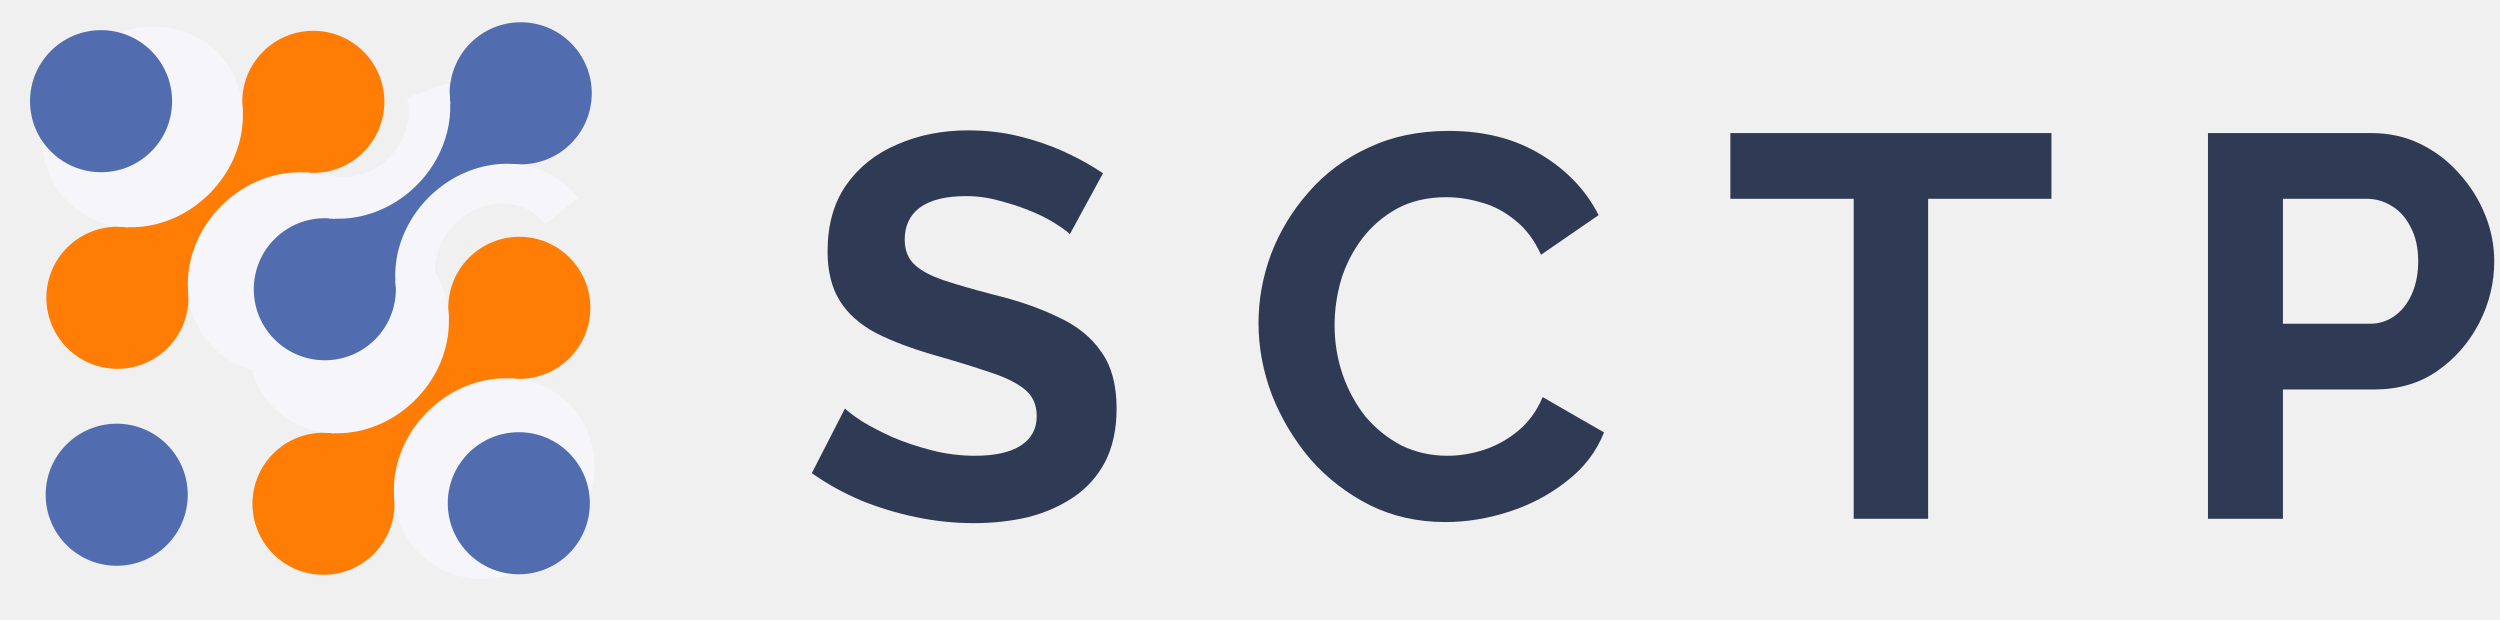
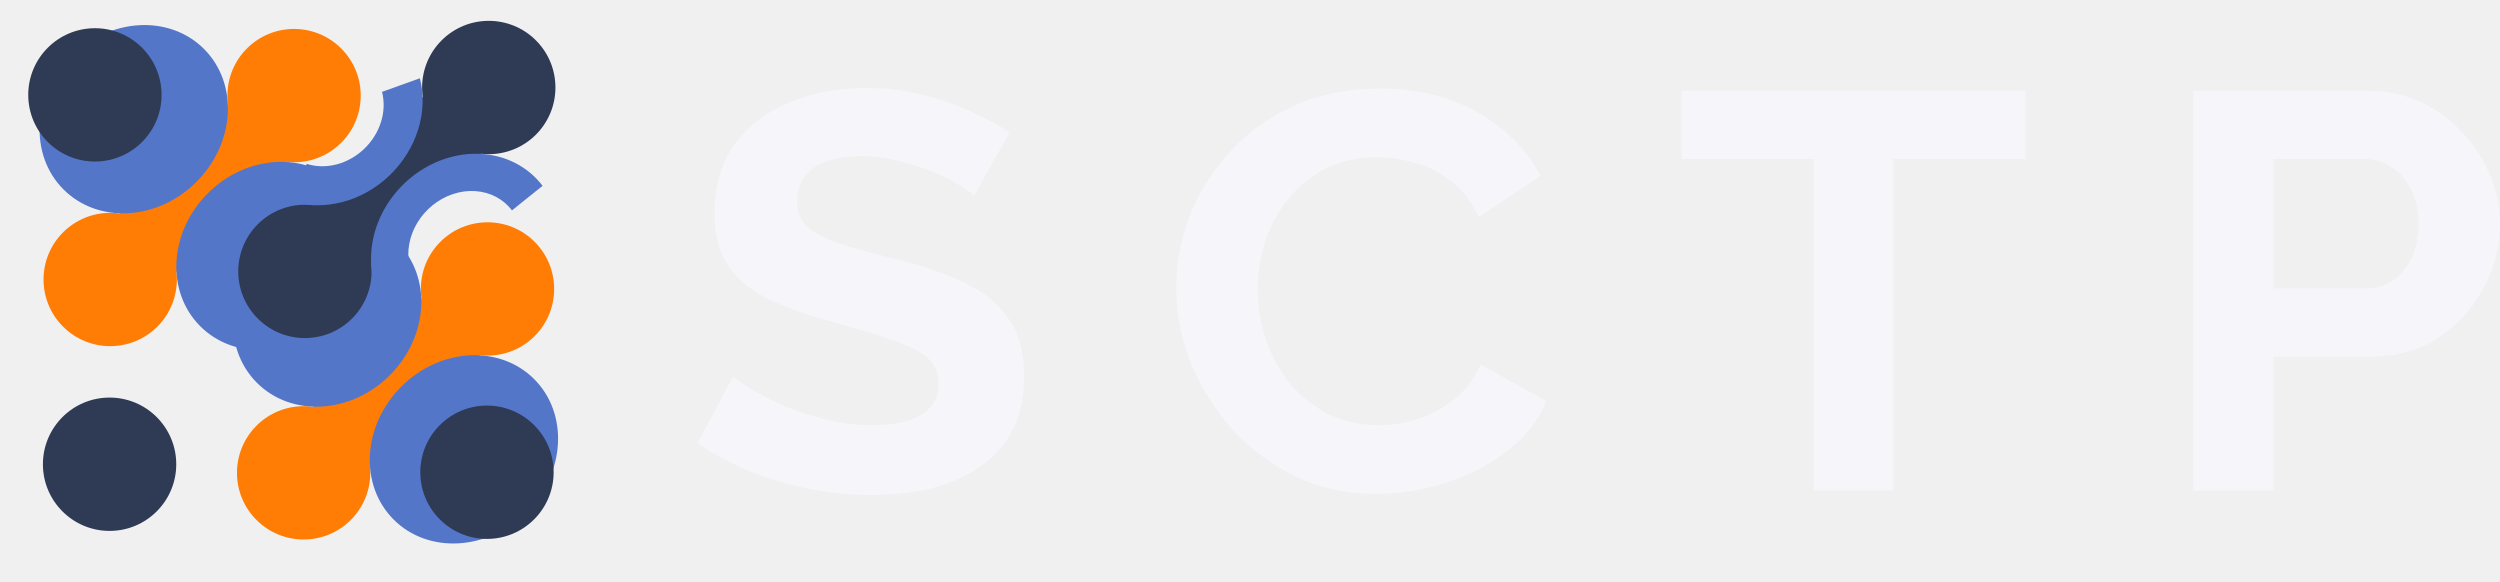
- <svg xmlns="http://www.w3.org/2000/svg" width="113" height="28" viewBox="0 0 113 28" fill="none">
-   <path d="M48.358 10.583C48.243 10.468 48.031 10.312 47.719 10.116C47.425 9.92 47.056 9.731 46.614 9.551C46.189 9.371 45.722 9.216 45.215 9.085C44.707 8.937 44.192 8.864 43.668 8.864C42.751 8.864 42.056 9.036 41.581 9.379C41.122 9.723 40.893 10.206 40.893 10.828C40.893 11.303 41.041 11.679 41.335 11.958C41.63 12.236 42.072 12.473 42.661 12.67C43.251 12.866 43.987 13.079 44.871 13.308C46.017 13.586 47.007 13.93 47.842 14.339C48.694 14.732 49.34 15.256 49.782 15.911C50.24 16.549 50.47 17.401 50.47 18.465C50.47 19.398 50.298 20.2 49.954 20.871C49.61 21.526 49.136 22.058 48.53 22.467C47.924 22.876 47.237 23.179 46.467 23.376C45.698 23.556 44.879 23.646 44.012 23.646C43.144 23.646 42.276 23.556 41.409 23.376C40.541 23.196 39.706 22.942 38.904 22.614C38.102 22.271 37.365 21.861 36.694 21.387L38.192 18.465C38.34 18.612 38.601 18.808 38.978 19.054C39.355 19.283 39.813 19.521 40.353 19.766C40.893 19.995 41.483 20.192 42.121 20.355C42.759 20.519 43.406 20.601 44.061 20.601C44.977 20.601 45.673 20.445 46.148 20.134C46.623 19.823 46.86 19.381 46.86 18.808C46.86 18.285 46.672 17.875 46.295 17.581C45.919 17.286 45.395 17.032 44.724 16.82C44.053 16.59 43.259 16.345 42.342 16.083C41.245 15.772 40.328 15.428 39.592 15.052C38.855 14.659 38.307 14.168 37.947 13.578C37.587 12.989 37.406 12.252 37.406 11.368C37.406 10.173 37.685 9.175 38.241 8.373C38.814 7.554 39.584 6.94 40.55 6.531C41.515 6.105 42.587 5.893 43.766 5.893C44.585 5.893 45.354 5.983 46.074 6.163C46.811 6.343 47.498 6.58 48.137 6.875C48.775 7.169 49.348 7.489 49.856 7.832L48.358 10.583Z" fill="#2F3A55" />
-   <path d="M56.885 14.61C56.885 13.546 57.074 12.506 57.45 11.491C57.843 10.46 58.408 9.527 59.145 8.692C59.881 7.841 60.782 7.169 61.846 6.678C62.91 6.171 64.121 5.917 65.48 5.917C67.084 5.917 68.467 6.269 69.629 6.973C70.808 7.677 71.684 8.594 72.257 9.723L69.654 11.516C69.359 10.861 68.975 10.345 68.5 9.969C68.025 9.576 67.518 9.306 66.978 9.158C66.437 8.995 65.905 8.913 65.381 8.913C64.53 8.913 63.785 9.085 63.147 9.428C62.525 9.772 62.001 10.222 61.575 10.779C61.15 11.336 60.831 11.958 60.618 12.645C60.421 13.333 60.323 14.02 60.323 14.708C60.323 15.477 60.446 16.222 60.691 16.942C60.937 17.646 61.281 18.276 61.723 18.833C62.181 19.373 62.721 19.807 63.343 20.134C63.982 20.445 64.677 20.601 65.431 20.601C65.971 20.601 66.519 20.511 67.076 20.331C67.632 20.151 68.148 19.864 68.623 19.471C69.097 19.079 69.466 18.571 69.728 17.949L72.502 19.545C72.159 20.413 71.594 21.149 70.808 21.755C70.039 22.361 69.171 22.819 68.205 23.13C67.239 23.441 66.282 23.597 65.332 23.597C64.088 23.597 62.95 23.343 61.919 22.835C60.888 22.312 59.996 21.624 59.243 20.773C58.506 19.905 57.925 18.939 57.499 17.875C57.09 16.795 56.885 15.706 56.885 14.61Z" fill="#2F3A55" />
-   <path d="M92.725 8.986H87.151V23.449H83.787V8.986H78.213V6.015H92.725V8.986Z" fill="#2F3A55" />
-   <path d="M99.8 23.449V6.015H107.191C107.993 6.015 108.73 6.179 109.401 6.506C110.072 6.834 110.653 7.276 111.144 7.832C111.652 8.389 112.045 9.011 112.323 9.699C112.601 10.386 112.74 11.09 112.74 11.81C112.74 12.793 112.511 13.726 112.053 14.61C111.594 15.494 110.964 16.214 110.162 16.77C109.36 17.327 108.41 17.605 107.314 17.605H103.188V23.449H99.8ZM103.188 14.634H107.117C107.526 14.634 107.895 14.52 108.222 14.29C108.55 14.061 108.812 13.734 109.008 13.308C109.204 12.866 109.303 12.367 109.303 11.81C109.303 11.205 109.188 10.689 108.959 10.263C108.746 9.838 108.46 9.519 108.099 9.306C107.756 9.093 107.379 8.986 106.97 8.986H103.188V14.634Z" fill="#2F3A55" />
-   <g clip-path="url(#clip0_7867_410694)">
-     <circle cx="23.473" cy="13.914" r="3.211" transform="rotate(135 23.473 13.9141)" fill="#FF7D05" />
-     <circle cx="14.621" cy="22.77" r="3.211" transform="rotate(135 14.6214 22.7705)" fill="#FF7D05" />
-     <rect x="23.791" y="16.413" width="10.082" height="3.917" transform="rotate(135 23.791 16.4131)" fill="#FF7D05" />
-     <ellipse cx="22.339" cy="21.634" rx="4.784" ry="4.27" transform="rotate(135 22.3388 21.6338)" fill="#F6F6FA" />
-     <ellipse cx="15.756" cy="15.05" rx="4.784" ry="4.27" transform="rotate(135 15.7558 15.0498)" fill="#F6F6FA" />
-     <circle cx="14.161" cy="4.604" r="3.211" transform="rotate(135 14.1614 4.60352)" fill="#FF7D05" />
-     <circle cx="5.307" cy="13.459" r="3.211" transform="rotate(135 5.30694 13.459)" fill="#FF7D05" />
-     <rect x="14.477" y="7.101" width="10.082" height="3.917" transform="rotate(135 14.4766 7.10059)" fill="#FF7D05" />
-     <ellipse cx="13.023" cy="12.323" rx="4.784" ry="4.27" transform="rotate(135 13.0234 12.3232)" fill="#F6F6FA" />
-     <ellipse cx="6.443" cy="5.737" rx="4.784" ry="4.27" transform="rotate(135 6.44329 5.73728)" fill="#F6F6FA" />
-     <circle cx="23.536" cy="4.218" r="3.211" transform="rotate(135 23.5364 4.21777)" fill="#516DB0" />
-     <circle cx="14.682" cy="13.073" r="3.211" transform="rotate(135 14.6819 13.0732)" fill="#516DB0" />
-     <rect x="23.852" y="6.715" width="10.082" height="3.917" transform="rotate(135 23.8516 6.71484)" fill="#516DB0" />
-     <path d="M18.672 14.927C17.987 14.023 17.722 12.84 17.936 11.64C18.15 10.44 18.826 9.321 19.814 8.528C20.802 7.735 22.022 7.334 23.205 7.413C24.389 7.492 25.439 8.044 26.124 8.948L24.651 10.13C24.236 9.584 23.602 9.25 22.886 9.202C22.171 9.155 21.433 9.397 20.836 9.876C20.239 10.356 19.831 11.032 19.701 11.758C19.572 12.483 19.732 13.198 20.146 13.745L18.672 14.927Z" fill="#F6F6FA" />
-     <path d="M14.026 9.693C14.802 9.937 15.655 9.95 16.49 9.731C17.325 9.512 18.109 9.07 18.753 8.454C19.396 7.839 19.875 7.074 20.134 6.246C20.393 5.418 20.423 4.56 20.219 3.769L18.396 4.424C18.515 4.888 18.498 5.39 18.346 5.875C18.194 6.36 17.914 6.808 17.537 7.169C17.16 7.53 16.701 7.789 16.212 7.917C15.723 8.045 15.223 8.037 14.768 7.894L14.026 9.693Z" fill="#F6F6FA" />
-     <circle cx="5.276" cy="22.361" r="3.211" transform="rotate(-180 5.27556 22.3615)" fill="#516DB0" />
-     <circle cx="4.569" cy="4.573" r="3.211" transform="rotate(-180 4.56853 4.57341)" fill="#516DB0" />
-     <circle cx="23.449" cy="22.746" r="3.211" transform="rotate(-180 23.4494 22.7463)" fill="#516DB0" />
+ <svg xmlns="http://www.w3.org/2000/svg" width="129" height="30" viewBox="0 0 129 30" fill="none">
+   <path d="M50.264 10.091C50.124 9.955 49.864 9.771 49.483 9.539C49.123 9.306 48.672 9.084 48.132 8.871C47.611 8.658 47.041 8.474 46.42 8.319C45.8 8.145 45.169 8.057 44.528 8.057C43.407 8.057 42.556 8.261 41.976 8.667C41.415 9.074 41.135 9.645 41.135 10.381C41.135 10.943 41.315 11.388 41.675 11.717C42.036 12.046 42.576 12.327 43.297 12.56C44.018 12.792 44.919 13.044 46 13.315C47.401 13.644 48.612 14.051 49.633 14.535C50.674 14.999 51.465 15.619 52.006 16.394C52.566 17.149 52.846 18.156 52.846 19.414C52.846 20.518 52.636 21.467 52.216 22.261C51.795 23.035 51.215 23.665 50.474 24.149C49.733 24.633 48.893 24.991 47.952 25.224C47.011 25.436 46.01 25.543 44.949 25.543C43.888 25.543 42.827 25.436 41.766 25.224C40.705 25.011 39.684 24.71 38.703 24.323C37.722 23.916 36.821 23.432 36 22.871L37.832 19.414C38.012 19.589 38.332 19.821 38.793 20.111C39.253 20.383 39.814 20.663 40.474 20.954C41.135 21.225 41.856 21.457 42.636 21.651C43.417 21.845 44.208 21.941 45.009 21.941C46.13 21.941 46.981 21.757 47.561 21.389C48.142 21.021 48.432 20.499 48.432 19.821C48.432 19.201 48.202 18.717 47.742 18.369C47.281 18.02 46.64 17.72 45.82 17.468C44.999 17.197 44.028 16.907 42.907 16.597C41.565 16.229 40.444 15.822 39.544 15.377C38.643 14.912 37.972 14.331 37.532 13.634C37.091 12.937 36.871 12.066 36.871 11.02C36.871 9.607 37.211 8.425 37.892 7.477C38.593 6.508 39.533 5.782 40.715 5.298C41.896 4.795 43.207 4.543 44.648 4.543C45.649 4.543 46.59 4.649 47.471 4.862C48.372 5.075 49.213 5.356 49.994 5.705C50.774 6.053 51.475 6.431 52.096 6.838L50.264 10.091Z" fill="#F6F6FA" />
+   <path d="M60.693 14.854C60.693 13.595 60.923 12.366 61.383 11.165C61.864 9.945 62.554 8.842 63.455 7.854C64.356 6.847 65.457 6.053 66.758 5.472C68.06 4.872 69.541 4.572 71.203 4.572C73.165 4.572 74.856 4.988 76.278 5.821C77.719 6.654 78.79 7.738 79.491 9.074L76.308 11.194C75.948 10.42 75.477 9.81 74.897 9.365C74.316 8.9 73.695 8.58 73.035 8.406C72.374 8.212 71.723 8.116 71.083 8.116C70.042 8.116 69.131 8.319 68.35 8.726C67.589 9.132 66.949 9.665 66.428 10.323C65.908 10.981 65.517 11.717 65.257 12.53C65.017 13.344 64.897 14.157 64.897 14.97C64.897 15.88 65.047 16.762 65.347 17.613C65.647 18.446 66.068 19.192 66.608 19.85C67.169 20.489 67.83 21.002 68.59 21.389C69.371 21.757 70.222 21.941 71.143 21.941C71.803 21.941 72.474 21.835 73.155 21.622C73.835 21.409 74.466 21.07 75.047 20.605C75.627 20.14 76.078 19.54 76.398 18.804L79.791 20.692C79.371 21.719 78.68 22.59 77.719 23.306C76.778 24.023 75.717 24.565 74.536 24.933C73.355 25.301 72.184 25.485 71.023 25.485C69.501 25.485 68.11 25.185 66.849 24.584C65.587 23.965 64.496 23.151 63.575 22.145C62.675 21.118 61.964 19.976 61.443 18.717C60.943 17.439 60.693 16.151 60.693 14.854Z" fill="#F6F6FA" />
+   <path d="M104.522 8.203H97.705V25.311H93.591V8.203H86.775V4.688H104.522V8.203Z" fill="#F6F6FA" />
+   <path d="M113.175 25.311V4.688H122.213C123.194 4.688 124.095 4.882 124.916 5.269C125.737 5.656 126.448 6.179 127.048 6.838C127.669 7.496 128.149 8.232 128.49 9.045C128.83 9.858 129 10.691 129 11.543C129 12.705 128.72 13.809 128.159 14.854C127.599 15.9 126.828 16.752 125.847 17.41C124.866 18.069 123.705 18.398 122.364 18.398H117.319V25.311H113.175ZM117.319 14.883H122.123C122.624 14.883 123.074 14.748 123.475 14.477C123.875 14.206 124.195 13.818 124.436 13.315C124.676 12.792 124.796 12.201 124.796 11.543C124.796 10.826 124.656 10.217 124.375 9.713C124.115 9.21 123.765 8.832 123.324 8.58C122.904 8.329 122.444 8.203 121.943 8.203H117.319V14.883Z" fill="#F6F6FA" />
+   <g clip-path="url(#clip0_10017_459141)">
+     <circle cx="25.154" cy="14.91" r="3.44" transform="rotate(135 25.1545 14.9102)" fill="#FF7D05" />
+     <circle cx="15.667" cy="24.398" r="3.44" transform="rotate(135 15.6672 24.3984)" fill="#FF7D05" />
+     <rect x="25.493" y="17.59" width="10.802" height="4.197" transform="rotate(135 25.4932 17.5898)" fill="#FF7D05" />
+     <ellipse cx="23.938" cy="23.186" rx="5.126" ry="4.575" transform="rotate(135 23.9381 23.1861)" fill="#5476C9" />
+     <ellipse cx="16.883" cy="16.128" rx="5.126" ry="4.575" transform="rotate(135 16.8825 16.1275)" fill="#5476C9" />
+     <circle cx="15.174" cy="4.934" r="3.44" transform="rotate(135 15.174 4.93359)" fill="#FF7D05" />
+     <circle cx="5.687" cy="14.422" r="3.44" transform="rotate(135 5.6867 14.4219)" fill="#FF7D05" />
+     <rect x="15.513" y="7.613" width="10.802" height="4.197" transform="rotate(135 15.5127 7.61328)" fill="#FF7D05" />
+     <ellipse cx="13.958" cy="13.21" rx="5.126" ry="4.575" transform="rotate(135 13.9577 13.2095)" fill="#5476C9" />
+     <ellipse cx="6.902" cy="6.151" rx="5.126" ry="4.575" transform="rotate(135 6.90199 6.15092)" fill="#5476C9" />
+     <circle cx="25.221" cy="4.516" r="3.44" transform="rotate(135 25.2209 4.51562)" fill="#2F3A55" />
+     <circle cx="15.734" cy="14.004" r="3.44" transform="rotate(135 15.7336 14.0039)" fill="#2F3A55" />
+     <rect x="25.56" y="7.191" width="10.802" height="4.197" transform="rotate(135 25.5596 7.19141)" fill="#2F3A55" />
+     <path d="M20.013 15.994C19.278 15.025 18.994 13.759 19.224 12.473C19.453 11.187 20.177 9.988 21.235 9.138C22.294 8.289 23.601 7.859 24.869 7.944C26.137 8.028 27.262 8.62 27.997 9.589L26.418 10.855C25.974 10.27 25.294 9.912 24.527 9.861C23.761 9.81 22.971 10.07 22.331 10.583C21.691 11.097 21.253 11.822 21.115 12.599C20.976 13.376 21.148 14.142 21.591 14.728L20.013 15.994Z" fill="#5476C9" />
+     <path d="M15.03 10.384C15.861 10.646 16.776 10.66 17.671 10.425C18.566 10.191 19.405 9.717 20.095 9.057C20.785 8.398 21.297 7.578 21.575 6.691C21.852 5.804 21.884 4.885 21.666 4.037L19.713 4.74C19.84 5.236 19.822 5.775 19.659 6.294C19.497 6.814 19.196 7.294 18.792 7.68C18.388 8.067 17.897 8.344 17.372 8.482C16.848 8.619 16.313 8.61 15.826 8.457L15.03 10.384Z" fill="#5476C9" />
+     <circle cx="5.655" cy="23.954" r="3.44" transform="rotate(-180 5.65461 23.9544)" fill="#2F3A55" />
+     <circle cx="4.898" cy="4.896" r="3.44" transform="rotate(-180 4.89778 4.89582)" fill="#2F3A55" />
+     <circle cx="25.127" cy="24.369" r="3.44" transform="rotate(-180 25.1273 24.3685)" fill="#2F3A55" />
  </g>
  <defs>
-     <clipPath id="clip0_7867_410694">
-       <rect width="28" height="28" fill="white" />
+     <clipPath id="clip0_10017_459141">
+       <rect width="30" height="30" fill="white" />
    </clipPath>
  </defs>
</svg>
